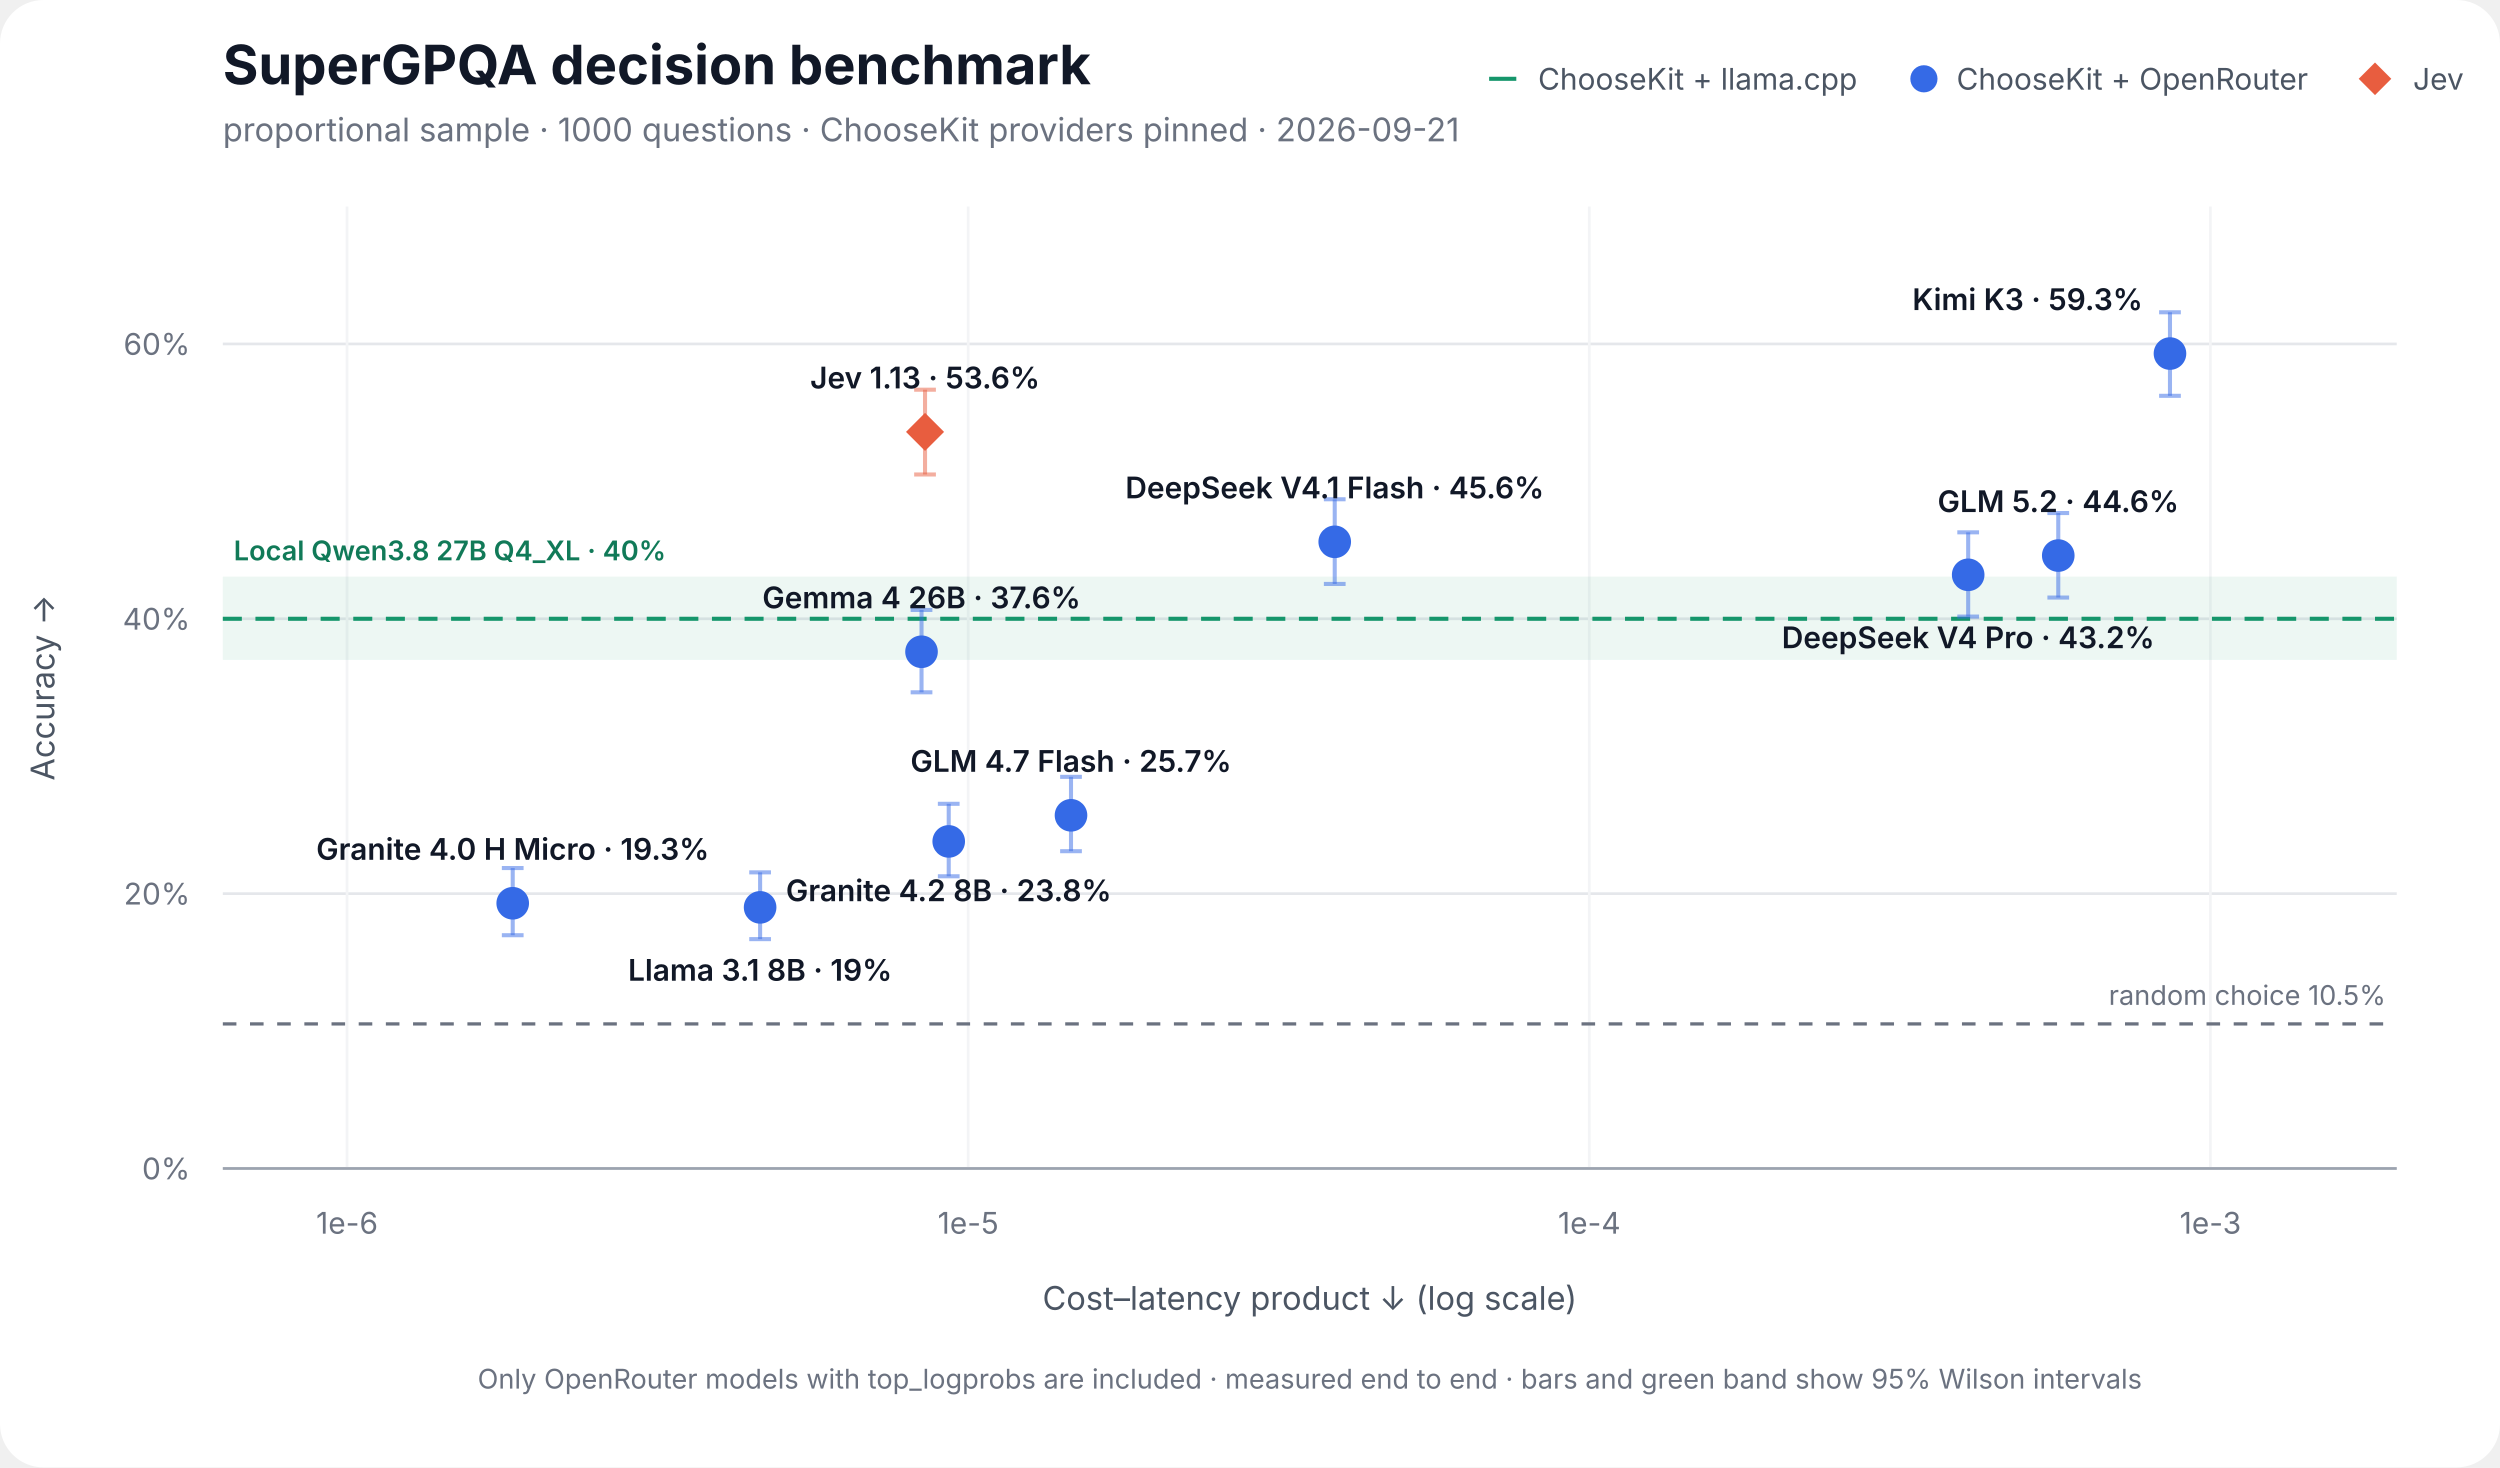
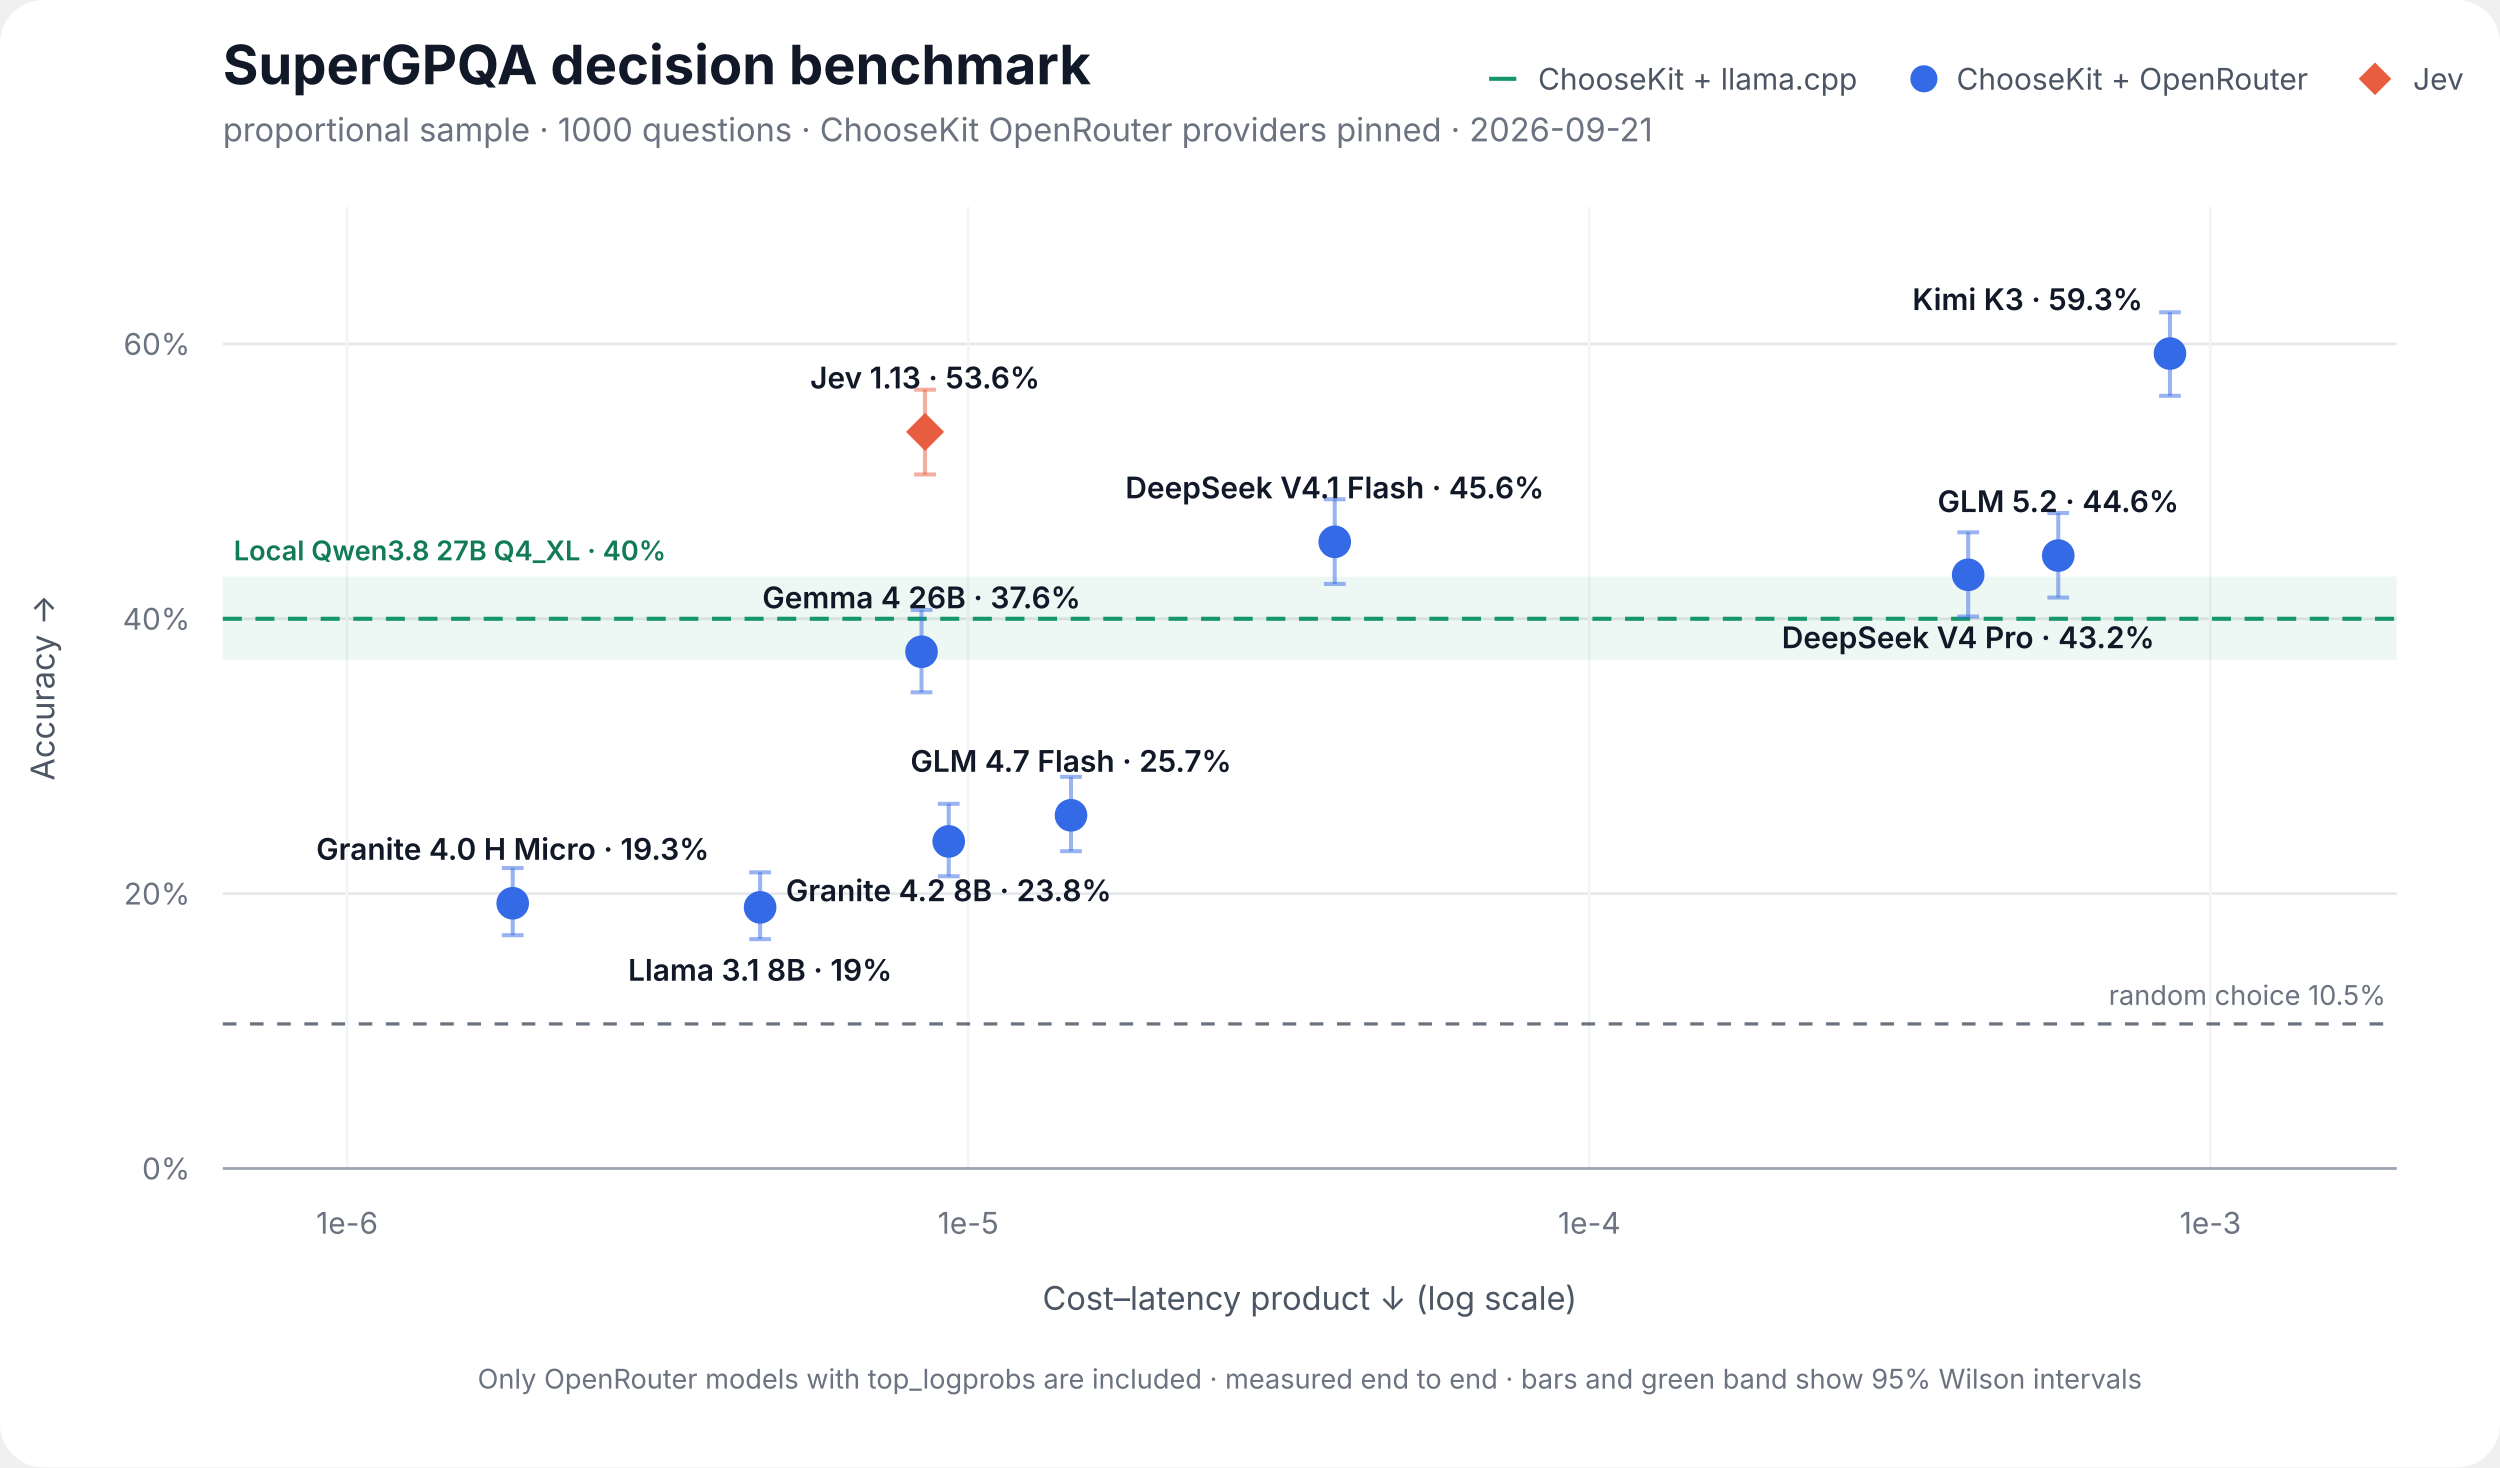
<svg xmlns="http://www.w3.org/2000/svg" width="920" height="540" viewBox="0 0 920 540" role="img" aria-labelledby="title desc">
  <rect width="920" height="540" rx="16" fill="#ffffff" />
  <g font-family="Inter, ui-sans-serif, system-ui, -apple-system, BlinkMacSystemFont, Segoe UI, sans-serif">
    <text x="82" y="31" fill="#111827" font-size="20" font-weight="650">SuperGPQA decision benchmark</text>
-     <text x="82" y="52" fill="#6b7280" font-size="12">proportional sample · 1000 questions · ChooseKit providers pinned · 2026-09-21</text>
+     <text x="82" y="52" fill="#6b7280" font-size="12">proportional sample · 1000 questions · ChooseKit OpenRouter providers pinned · 2026-09-21</text>
    <line x1="548" y1="29" x2="558" y2="29" stroke="#15966b" stroke-width="1.5" />
    <text x="566" y="33" fill="#4b5563" font-size="11">ChooseKit + llama.cpp</text>
    <circle cx="708" cy="29" r="5" fill="#356ae6" />
    <text x="720" y="33" fill="#4b5563" font-size="11">ChooseKit + OpenRouter</text>
    <path d="M 874 23 L 880 29 L 874 35 L 868 29 Z" fill="#e85d3f" />
    <text x="888" y="33" fill="#4b5563" font-size="11">Jev</text>
    <line x1="82" y1="430" x2="882" y2="430" stroke="#e5e7eb" />
    <text x="70" y="434" fill="#6b7280" font-size="11" text-anchor="end">0%</text>
    <line x1="82" y1="328.86" x2="882" y2="328.86" stroke="#e5e7eb" />
    <text x="70" y="332.86" fill="#6b7280" font-size="11" text-anchor="end">20%</text>
    <line x1="82" y1="227.71" x2="882" y2="227.71" stroke="#e5e7eb" />
    <text x="70" y="231.71" fill="#6b7280" font-size="11" text-anchor="end">40%</text>
    <line x1="82" y1="126.57" x2="882" y2="126.57" stroke="#e5e7eb" />
    <text x="70" y="130.57" fill="#6b7280" font-size="11" text-anchor="end">60%</text>
    <line x1="127.71" y1="76" x2="127.71" y2="430" stroke="#f3f4f6" />
    <text x="127.71" y="454" fill="#6b7280" font-size="11" text-anchor="middle">1e-6</text>
    <line x1="356.29" y1="76" x2="356.29" y2="430" stroke="#f3f4f6" />
    <text x="356.29" y="454" fill="#6b7280" font-size="11" text-anchor="middle">1e-5</text>
    <line x1="584.86" y1="76" x2="584.86" y2="430" stroke="#f3f4f6" />
    <text x="584.86" y="454" fill="#6b7280" font-size="11" text-anchor="middle">1e-4</text>
    <line x1="813.43" y1="76" x2="813.43" y2="430" stroke="#f3f4f6" />
    <text x="813.43" y="454" fill="#6b7280" font-size="11" text-anchor="middle">1e-3</text>
    <line x1="82" y1="376.8" x2="882" y2="376.8" stroke="#6b7280" stroke-width="1.2" stroke-dasharray="5 5" />
    <text x="878" y="369.8" fill="#6b7280" font-size="10" text-anchor="end">random choice 10.5%</text>
    <rect x="82" y="212.19" width="800" height="30.65" fill="#15966b" opacity="0.08" />
    <line x1="82" y1="227.71" x2="882" y2="227.71" stroke="#15966b" stroke-width="1.5" stroke-dasharray="7 5" />
    <text x="86" y="206.19" fill="#117a58" font-size="10" font-weight="600">Local Qwen3.8 27B Q4_XL · 40%</text>
    <line x1="82" y1="430" x2="882" y2="430" stroke="#9ca3af" />
    <text x="482" y="482" fill="#4b5563" font-size="12" text-anchor="middle">Cost–latency product ↓ (log scale)</text>
    <text x="482" y="511" fill="#6b7280" font-size="10" text-anchor="middle">Only OpenRouter models with top_logprobs are included · measured end to end · bars and green band show 95% Wilson intervals</text>
    <text x="20" y="253" fill="#4b5563" font-size="12" text-anchor="middle" transform="rotate(-90 20 253)">Accuracy →</text>
    <line x1="188.68" y1="319.44" x2="188.68" y2="344.16" stroke="#356ae6" stroke-width="1.5" opacity="0.5" />
    <line x1="184.68" y1="319.44" x2="192.68" y2="319.44" stroke="#356ae6" stroke-width="1.5" opacity="0.5" />
    <line x1="184.68" y1="344.16" x2="192.68" y2="344.16" stroke="#356ae6" stroke-width="1.5" opacity="0.5" />
    <circle cx="188.68" cy="332.4" r="6" fill="#356ae6" />
    <text x="188.68" y="316.4" fill="#111827" font-size="11" font-weight="600" text-anchor="middle">Granite 4.0 H Micro · 19.3%</text>
    <line x1="279.72" y1="321.03" x2="279.72" y2="345.6" stroke="#356ae6" stroke-width="1.5" opacity="0.5" />
    <line x1="275.72" y1="321.03" x2="283.72" y2="321.03" stroke="#356ae6" stroke-width="1.5" opacity="0.5" />
    <line x1="275.72" y1="345.6" x2="283.72" y2="345.6" stroke="#356ae6" stroke-width="1.5" opacity="0.5" />
    <circle cx="279.72" cy="333.91" r="6" fill="#356ae6" />
    <text x="279.72" y="360.91" fill="#111827" font-size="11" font-weight="600" text-anchor="middle">Llama 3.1 8B · 19%</text>
    <line x1="394.13" y1="285.88" x2="394.13" y2="313.24" stroke="#356ae6" stroke-width="1.5" opacity="0.5" />
    <line x1="390.13" y1="285.88" x2="398.13" y2="285.88" stroke="#356ae6" stroke-width="1.5" opacity="0.5" />
    <line x1="390.13" y1="313.24" x2="398.13" y2="313.24" stroke="#356ae6" stroke-width="1.5" opacity="0.5" />
    <circle cx="394.13" cy="300.03" r="6" fill="#356ae6" />
    <text x="394.13" y="284.03" fill="#111827" font-size="11" font-weight="600" text-anchor="middle">GLM 4.7 Flash · 25.7%</text>
    <line x1="757.44" y1="188.8" x2="757.44" y2="219.9" stroke="#356ae6" stroke-width="1.5" opacity="0.5" />
    <line x1="753.44" y1="188.8" x2="761.44" y2="188.8" stroke="#356ae6" stroke-width="1.5" opacity="0.5" />
    <line x1="753.44" y1="219.9" x2="761.44" y2="219.9" stroke="#356ae6" stroke-width="1.5" opacity="0.5" />
    <circle cx="757.44" cy="204.45" r="6" fill="#356ae6" />
    <text x="757.44" y="188.45" fill="#111827" font-size="11" font-weight="600" text-anchor="middle">GLM 5.2 · 44.6%</text>
    <line x1="339.12" y1="224.46" x2="339.12" y2="254.77" stroke="#356ae6" stroke-width="1.5" opacity="0.5" />
    <line x1="335.12" y1="224.46" x2="343.12" y2="224.46" stroke="#356ae6" stroke-width="1.5" opacity="0.5" />
    <line x1="335.12" y1="254.77" x2="343.12" y2="254.77" stroke="#356ae6" stroke-width="1.5" opacity="0.5" />
    <circle cx="339.12" cy="239.85" r="6" fill="#356ae6" />
    <text x="339.12" y="223.85" fill="#111827" font-size="11" font-weight="600" text-anchor="middle">Gemma 4 26B · 37.6%</text>
    <line x1="349.13" y1="295.8" x2="349.13" y2="322.47" stroke="#356ae6" stroke-width="1.5" opacity="0.5" />
    <line x1="345.13" y1="295.8" x2="353.13" y2="295.8" stroke="#356ae6" stroke-width="1.5" opacity="0.5" />
    <line x1="345.13" y1="322.47" x2="353.13" y2="322.47" stroke="#356ae6" stroke-width="1.5" opacity="0.5" />
    <circle cx="349.13" cy="309.64" r="6" fill="#356ae6" />
    <text x="349.13" y="331.64" fill="#111827" font-size="11" font-weight="600" text-anchor="middle">Granite 4.2 8B · 23.8%</text>
    <line x1="491.18" y1="183.73" x2="491.18" y2="214.89" stroke="#356ae6" stroke-width="1.5" opacity="0.5" />
    <line x1="487.18" y1="183.73" x2="495.18" y2="183.73" stroke="#356ae6" stroke-width="1.5" opacity="0.5" />
    <line x1="487.18" y1="214.89" x2="495.18" y2="214.89" stroke="#356ae6" stroke-width="1.5" opacity="0.5" />
    <circle cx="491.18" cy="199.39" r="6" fill="#356ae6" />
    <text x="491.18" y="183.39" fill="#111827" font-size="11" font-weight="600" text-anchor="middle">DeepSeek V4.1 Flash · 45.6%</text>
    <line x1="724.29" y1="195.9" x2="724.29" y2="226.9" stroke="#356ae6" stroke-width="1.5" opacity="0.5" />
    <line x1="720.29" y1="195.9" x2="728.29" y2="195.9" stroke="#356ae6" stroke-width="1.5" opacity="0.5" />
    <line x1="720.29" y1="226.9" x2="728.29" y2="226.9" stroke="#356ae6" stroke-width="1.5" opacity="0.5" />
    <circle cx="724.29" cy="211.53" r="6" fill="#356ae6" />
    <text x="724.29" y="238.53" fill="#111827" font-size="11" font-weight="600" text-anchor="middle">DeepSeek V4 Pro · 43.2%</text>
    <line x1="798.55" y1="114.92" x2="798.55" y2="145.66" stroke="#356ae6" stroke-width="1.5" opacity="0.5" />
    <line x1="794.55" y1="114.92" x2="802.55" y2="114.92" stroke="#356ae6" stroke-width="1.5" opacity="0.5" />
    <line x1="794.55" y1="145.66" x2="802.55" y2="145.66" stroke="#356ae6" stroke-width="1.5" opacity="0.5" />
    <circle cx="798.55" cy="130.11" r="6" fill="#356ae6" />
    <text x="788.55" y="114.11" fill="#111827" font-size="11" font-weight="600" text-anchor="end">Kimi K3 · 59.3%</text>
    <line x1="340.41" y1="143.41" x2="340.41" y2="174.61" stroke="#e85d3f" stroke-width="1.5" opacity="0.5" />
    <line x1="336.41" y1="143.41" x2="344.41" y2="143.41" stroke="#e85d3f" stroke-width="1.5" opacity="0.5" />
    <line x1="336.41" y1="174.61" x2="344.41" y2="174.61" stroke="#e85d3f" stroke-width="1.5" opacity="0.5" />
    <path d="M 340.41 151.94 L 347.41 158.94 L 340.41 165.94 L 333.41 158.94 Z" fill="#e85d3f" />
    <text x="340.41" y="142.94" fill="#111827" font-size="11" font-weight="600" text-anchor="middle">Jev 1.13 · 53.6%</text>
  </g>
</svg>
